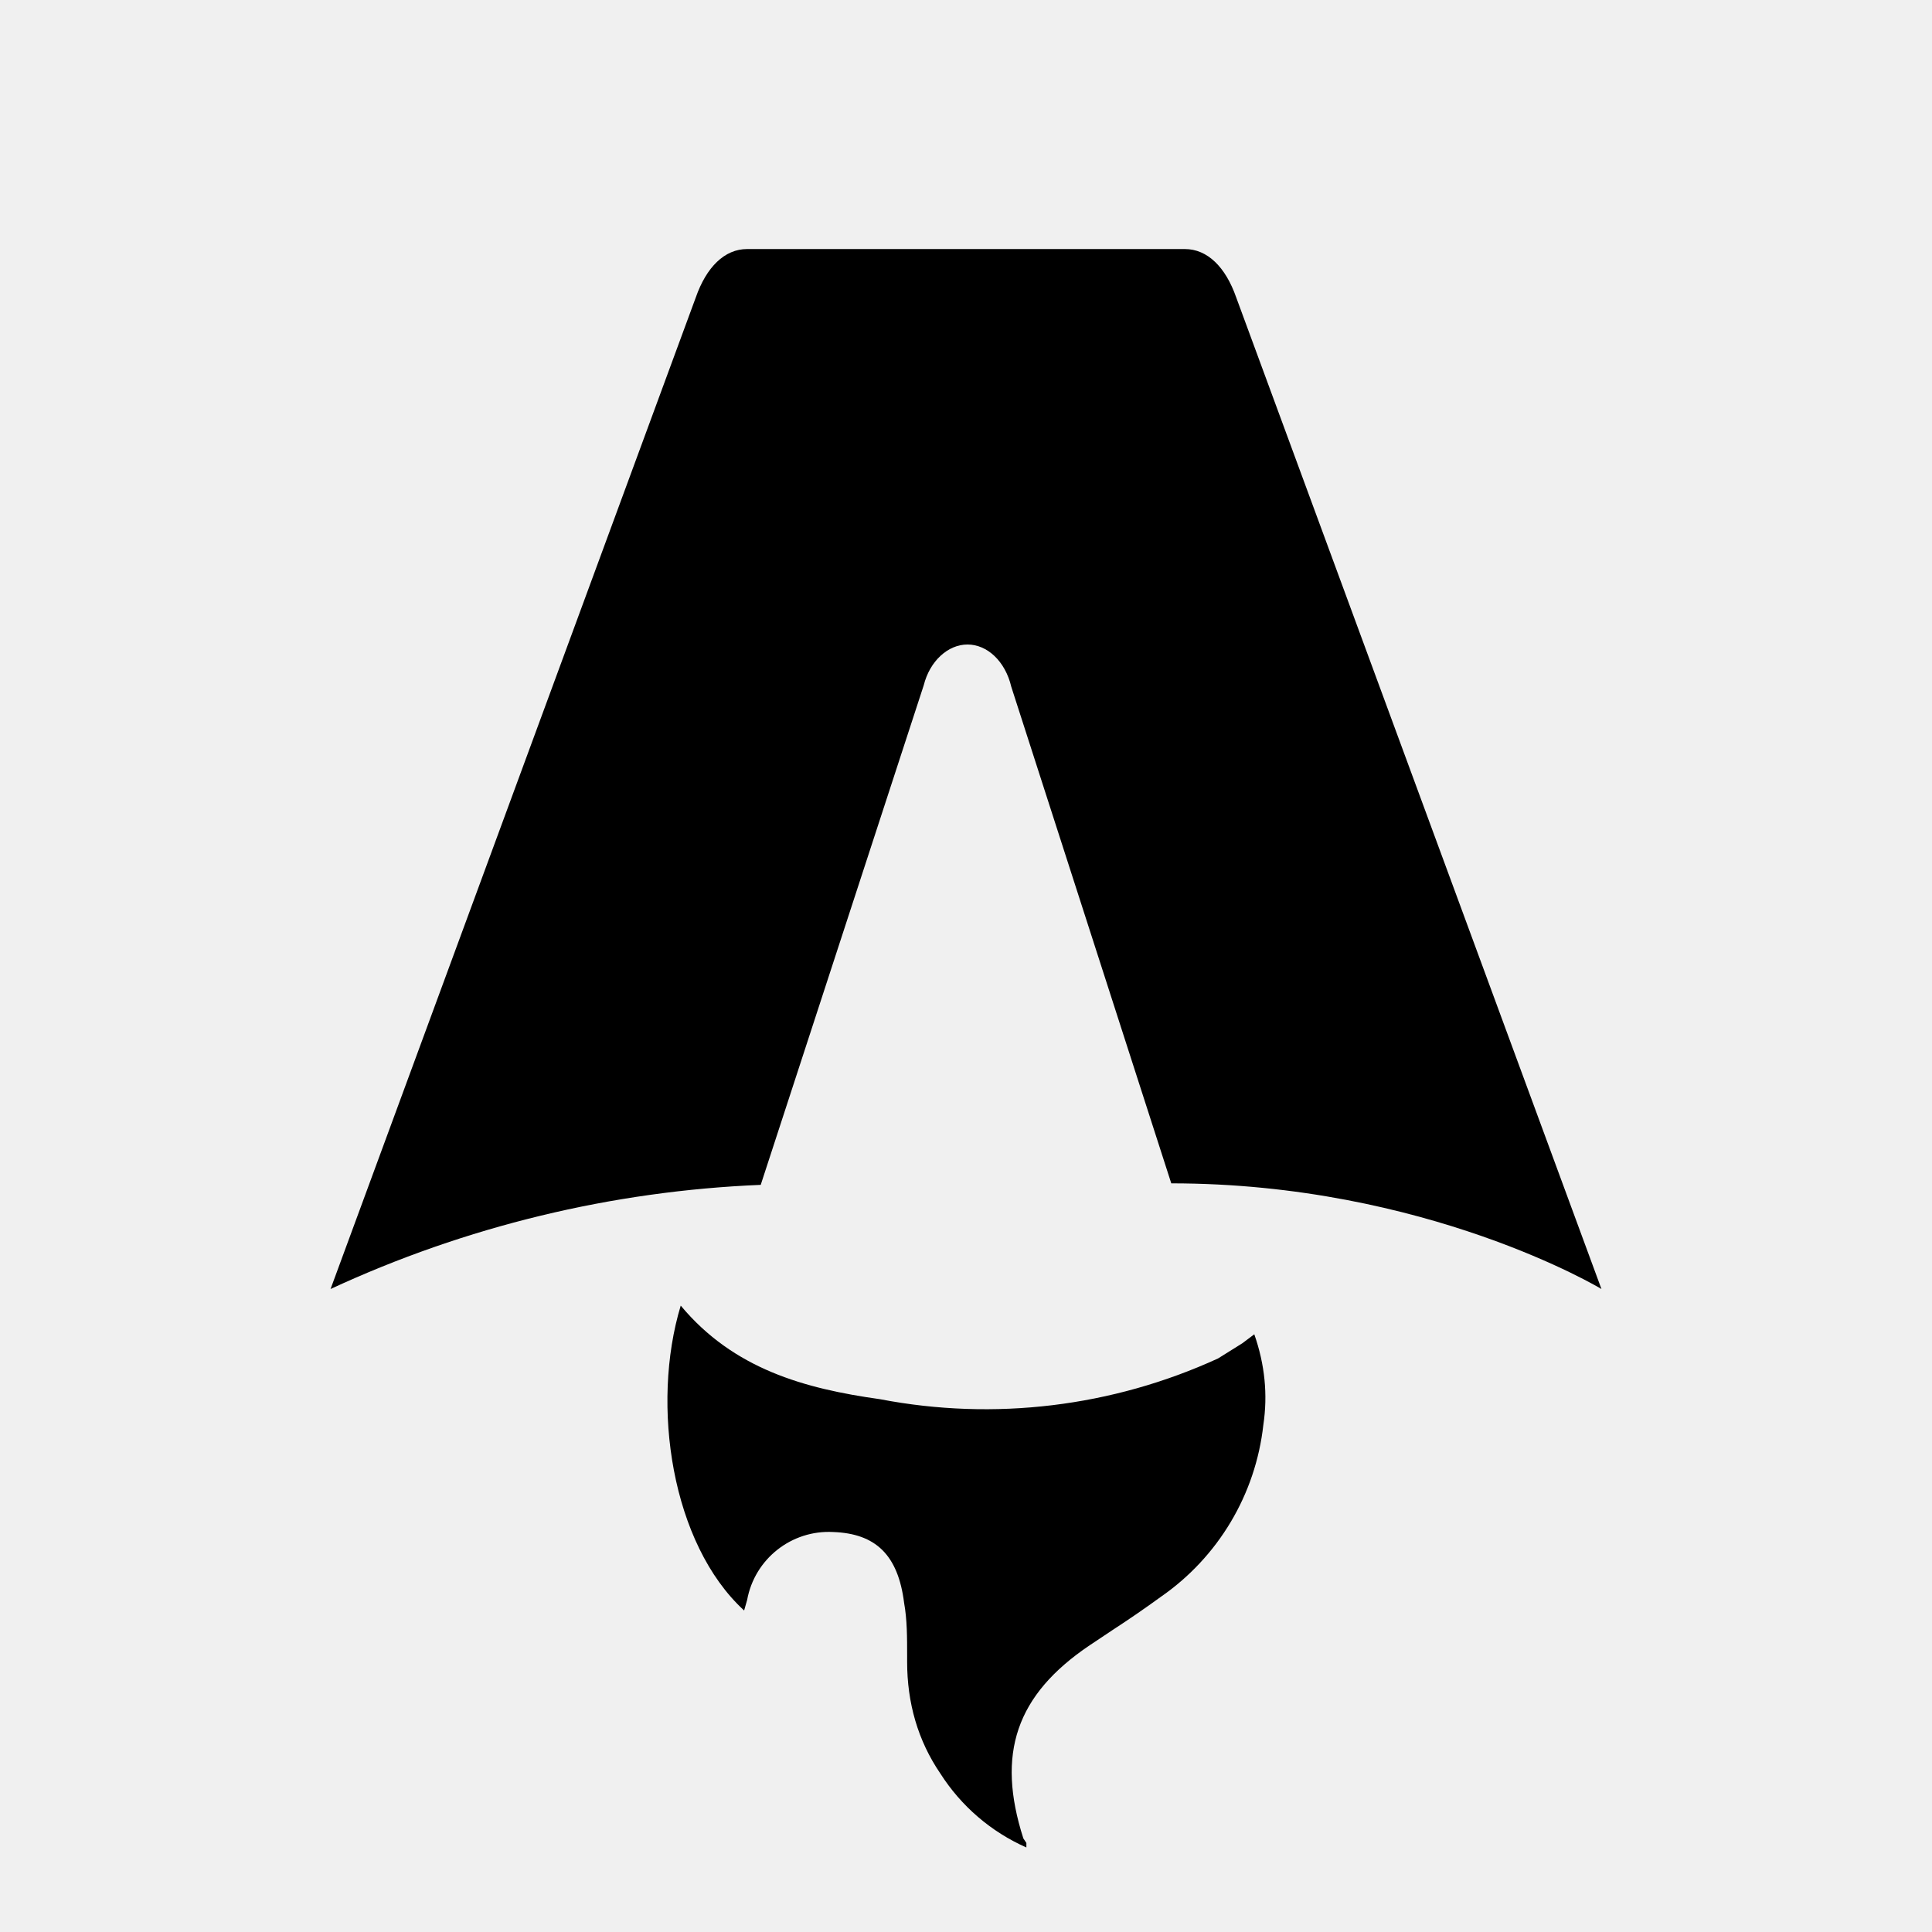
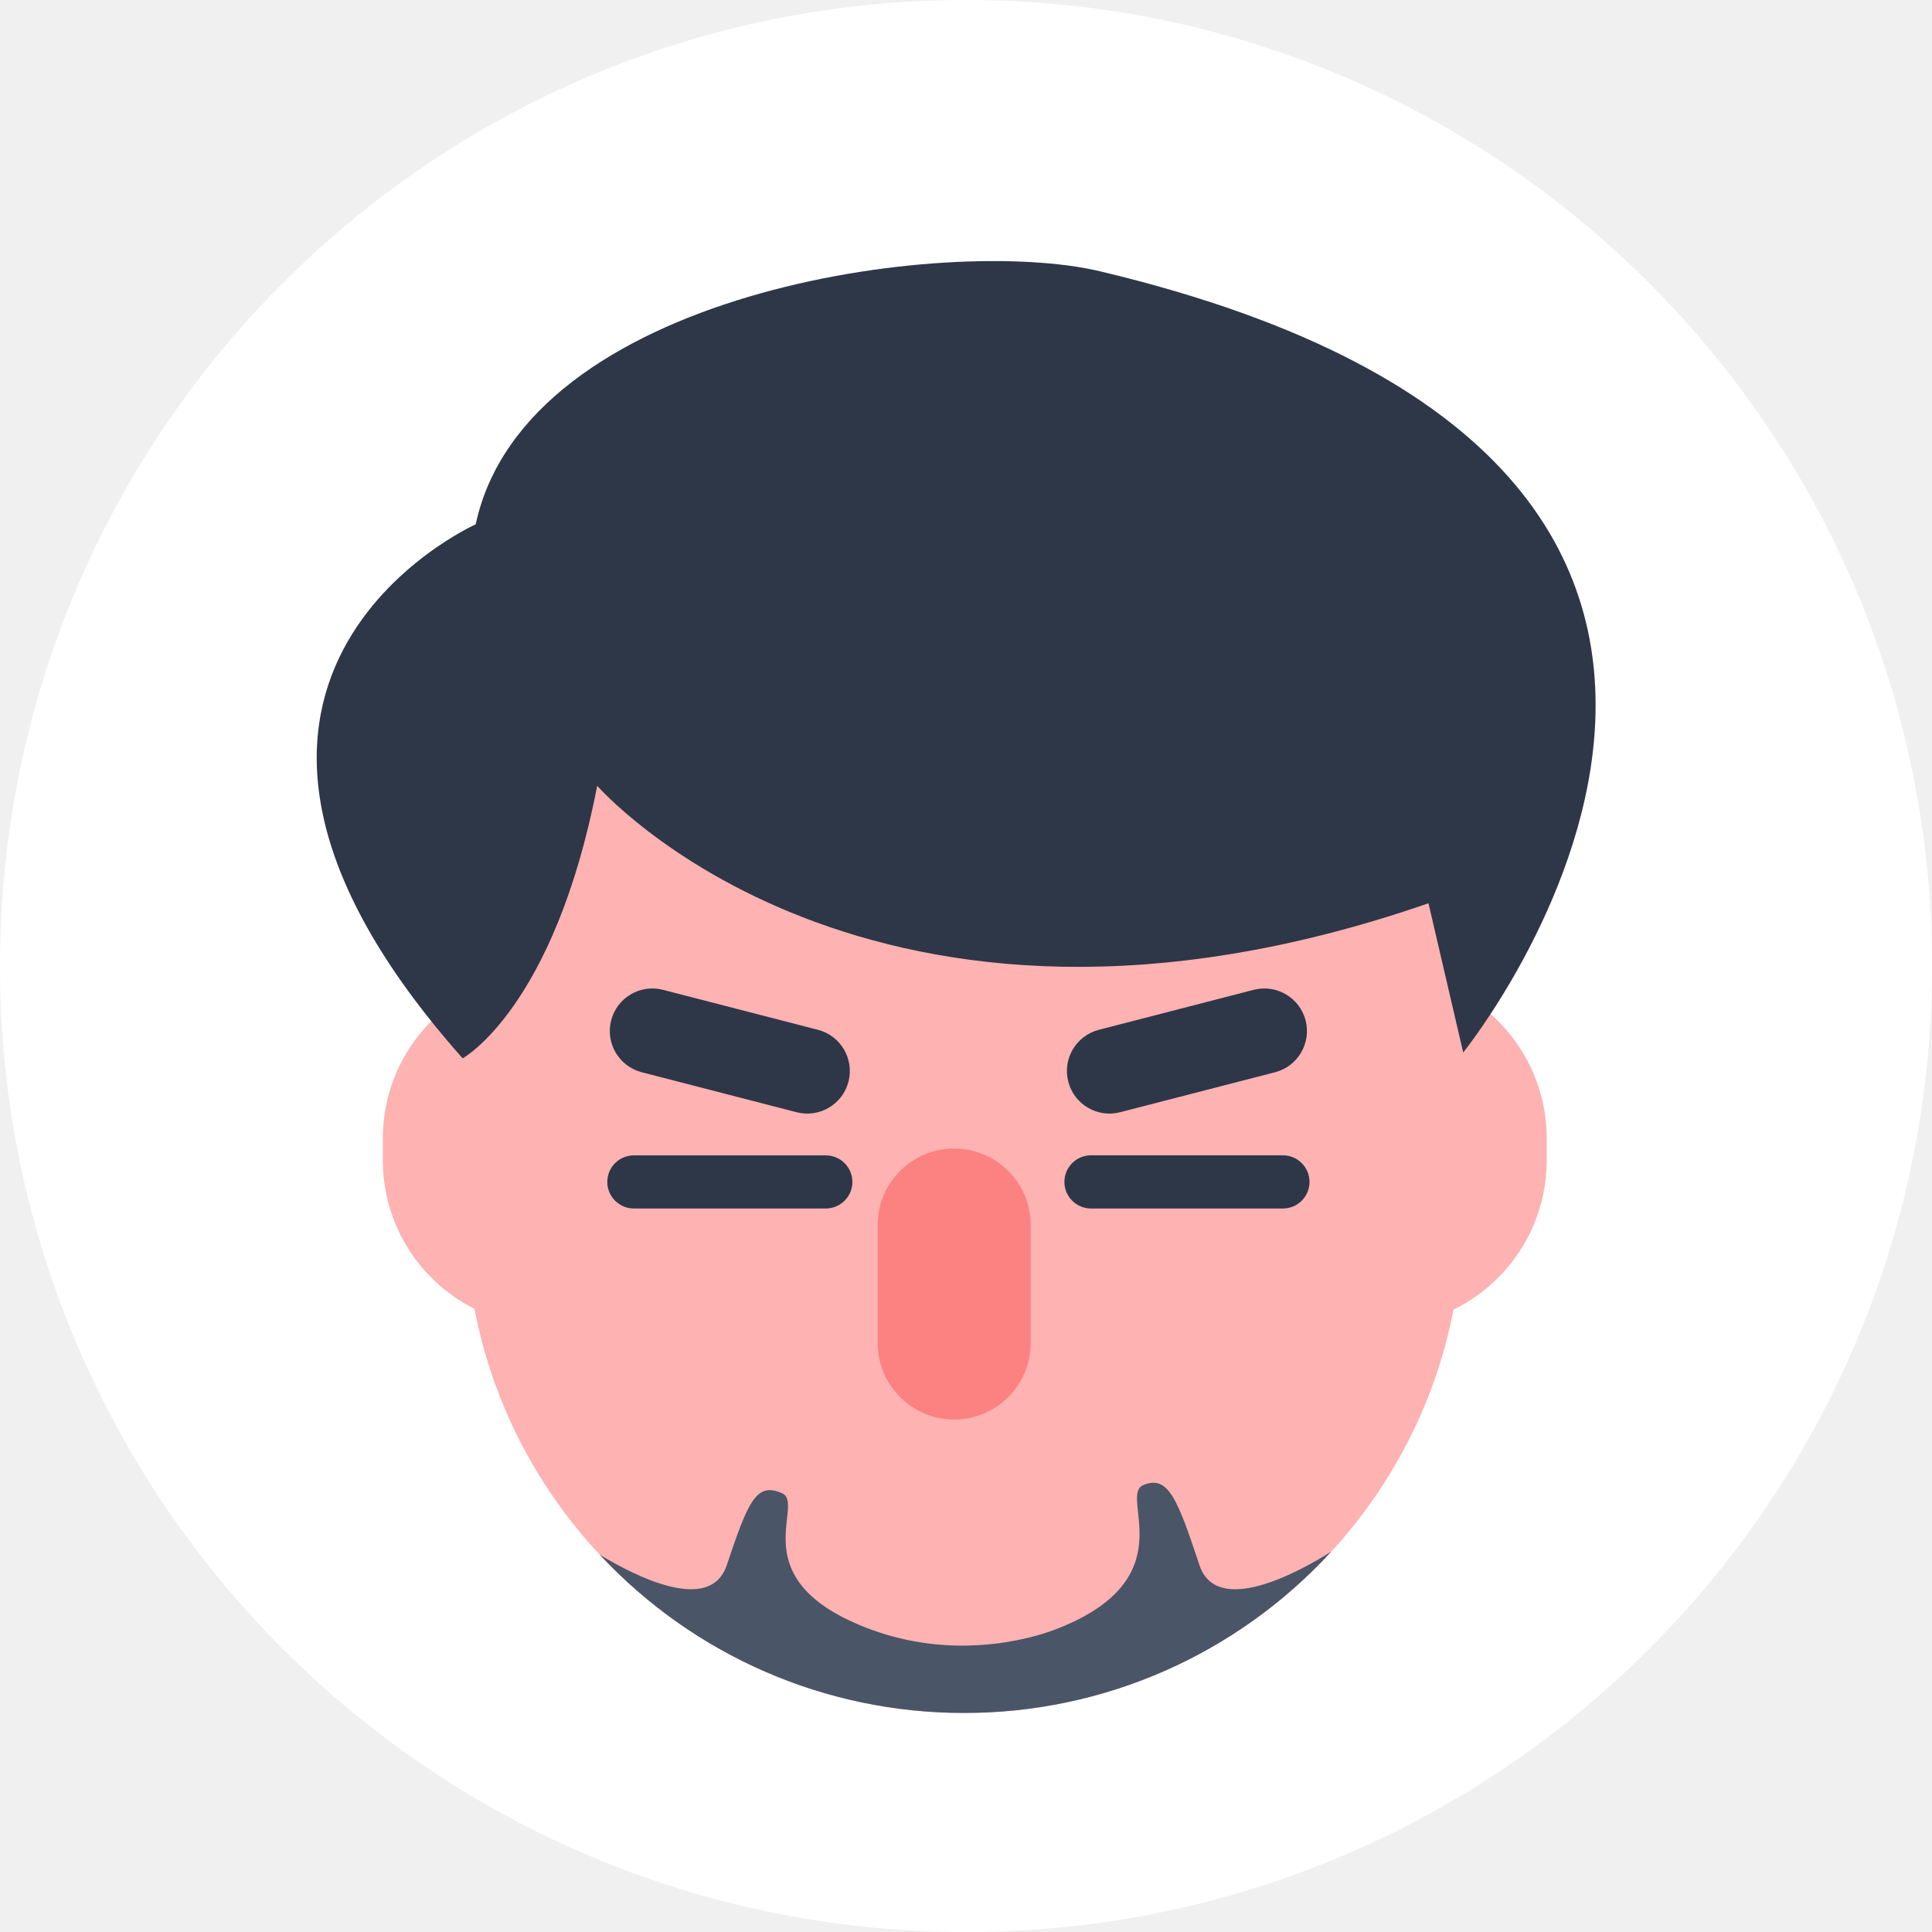
- <svg xmlns="http://www.w3.org/2000/svg" fill="none" viewBox="0 0 128 128">
-   <path d="M50.4 78.5a75.1 75.1 0 0 0-28.5 6.9l24.2-65.7c.7-2 1.9-3.2 3.4-3.2h29c1.5 0 2.7 1.2 3.4 3.2l24.2 65.7s-11.6-7-28.5-7L67 45.5c-.4-1.7-1.6-2.8-2.9-2.8-1.3 0-2.5 1.1-2.9 2.7L50.4 78.5Zm-1.1 28.2Zm-4.2-20.2c-2 6.6-.6 15.8 4.2 20.2a17.5 17.5 0 0 1 .2-.7 5.5 5.5 0 0 1 5.7-4.5c2.8.1 4.3 1.5 4.7 4.7.2 1.1.2 2.3.2 3.5v.4c0 2.7.7 5.2 2.2 7.4a13 13 0 0 0 5.7 4.9v-.3l-.2-.3c-1.8-5.6-.5-9.5 4.4-12.8l1.5-1a73 73 0 0 0 3.2-2.2 16 16 0 0 0 6.8-11.4c.3-2 .1-4-.6-6l-.8.6-1.6 1a37 37 0 0 1-22.4 2.7c-5-.7-9.7-2-13.2-6.2Z" />
-   <style>
-     path {
-       fill: #000;
-     }
- 
-     @media (prefers-color-scheme: dark) {
-       path {
-         fill: #FFF;
-       }
-     }
-   </style>
+ <svg xmlns="http://www.w3.org/2000/svg" width="128px" height="128px" viewBox="0 0 128 128" version="1.1">
+   <g id="surface1">
+     <path style="stroke:none;fill-rule:nonzero;fill:rgb(100%,100%,100%);fill-opacity:1;" d="M 128 64 C 128 99.344 99.344 128 64 128 C 28.652 128 0 99.344 0 64 C 0 28.652 28.652 0 64 0 C 99.344 0 128 28.652 128 64 Z M 128 64 " />
+     <path style="stroke:none;fill-rule:nonzero;fill:rgb(99.608%,69.804%,69.804%);fill-opacity:1;" d="M 36.375 64.418 C 42.453 64.418 47.383 69.348 47.383 75.43 L 47.383 76.875 C 47.383 82.953 42.453 87.883 36.375 87.883 C 30.293 87.883 25.363 82.953 25.363 76.875 L 25.363 75.43 C 25.363 69.348 30.293 64.418 36.375 64.418 Z M 36.375 64.418 " />
+     <path style="stroke:none;fill-rule:nonzero;fill:rgb(99.608%,69.804%,69.804%);fill-opacity:1;" d="M 91.461 64.418 C 97.543 64.418 102.473 69.348 102.473 75.43 L 102.473 76.875 C 102.473 82.953 97.543 87.883 91.461 87.883 C 85.383 87.883 80.453 82.953 80.453 76.875 L 80.453 75.43 C 80.453 69.348 85.383 64.418 91.461 64.418 Z M 91.461 64.418 " />
+     <path style="stroke:none;fill-rule:nonzero;fill:rgb(99.608%,69.804%,69.804%);fill-opacity:1;" d="M 63.871 26.004 L 63.875 26.004 C 82.113 26.004 96.902 40.789 96.902 59.031 L 96.902 80.461 C 96.902 98.703 82.113 113.488 63.875 113.488 L 63.871 113.488 C 45.633 113.488 30.844 98.703 30.844 80.461 L 30.844 59.031 C 30.844 40.789 45.633 26.004 63.871 26.004 Z M 63.871 26.004 " />
+     <path style="stroke:none;fill-rule:nonzero;fill:rgb(17.647%,21.569%,28.235%);fill-opacity:1;" d="M 30.652 70.117 C 30.652 70.117 36.711 66.809 39.566 52.059 C 39.566 52.059 57.523 72.691 94.641 59.844 L 96.941 69.73 C 96.941 69.73 128.129 31.129 72.895 17.977 C 62.637 15.539 34.82 19.324 31.516 34.738 C 31.516 34.738 8.406 45.07 30.652 70.117 Z M 30.652 70.117 " />
+     <path style="stroke:none;fill-rule:nonzero;fill:rgb(17.647%,21.569%,28.235%);fill-opacity:1;" d="M 43.926 65.578 L 54.188 68.227 C 55.695 68.613 56.602 70.152 56.215 71.66 C 55.824 73.168 54.285 74.078 52.777 73.688 L 42.516 71.039 C 41.008 70.648 40.102 69.113 40.492 67.605 L 40.492 67.602 C 40.879 66.094 42.418 65.188 43.926 65.578 Z M 43.926 65.578 " />
+     <path style="stroke:none;fill-rule:nonzero;fill:rgb(17.647%,21.569%,28.235%);fill-opacity:1;" d="M 41.996 76.547 L 54.711 76.547 C 55.684 76.547 56.473 77.336 56.473 78.305 C 56.473 79.277 55.684 80.066 54.711 80.066 L 41.996 80.066 C 41.023 80.066 40.234 79.277 40.234 78.305 C 40.234 77.336 41.023 76.547 41.996 76.547 Z M 41.996 76.547 " />
+     <path style="stroke:none;fill-rule:nonzero;fill:rgb(17.647%,21.569%,28.235%);fill-opacity:1;" d="M 84.473 71.039 L 74.211 73.688 C 72.703 74.078 71.164 73.172 70.777 71.664 L 70.777 71.66 C 70.387 70.152 71.293 68.617 72.801 68.227 L 83.062 65.578 C 84.57 65.191 86.109 66.098 86.5 67.605 C 86.887 69.113 85.98 70.652 84.473 71.039 Z M 84.473 71.039 " />
+     <path style="stroke:none;fill-rule:nonzero;fill:rgb(17.647%,21.569%,28.235%);fill-opacity:1;" d="M 84.996 80.066 L 72.281 80.066 C 71.309 80.066 70.52 79.277 70.52 78.305 C 70.52 77.332 71.309 76.543 72.281 76.543 L 84.996 76.543 C 85.969 76.543 86.758 77.332 86.758 78.305 C 86.758 79.277 85.969 80.066 84.996 80.066 Z M 84.996 80.066 " />
+     <path style="stroke:none;fill-rule:nonzero;fill:rgb(98.824%,50.588%,50.588%);fill-opacity:1;" d="M 63.215 76.094 C 66.012 76.094 68.281 78.359 68.281 81.156 L 68.281 88.98 C 68.281 91.777 66.012 94.047 63.215 94.047 C 60.418 94.047 58.152 91.777 58.152 88.98 L 58.152 81.156 C 58.152 78.359 60.418 76.094 63.215 76.094 Z M 63.215 76.094 " />
+     <path style="stroke:none;fill-rule:nonzero;fill:rgb(29.02%,33.333%,40.784%);fill-opacity:1;" d="M 79.465 103.691 C 78.031 99.387 77.414 97.676 75.738 98.395 C 74.066 99.113 78.656 104.625 69.895 107.965 C 69.246 108.215 63.855 110.223 57.719 107.965 C 48.895 104.715 53.469 99.637 51.797 98.922 C 50.125 98.203 49.59 99.387 48.152 103.691 C 47.051 106.984 42.039 104.398 39.738 103.004 C 45.977 109.703 54.719 113.5 63.871 113.488 C 73.117 113.5 81.941 109.621 88.191 102.805 C 86.082 104.133 80.617 107.148 79.465 103.691 Z M 79.465 103.691 " />
+   </g>
</svg>
